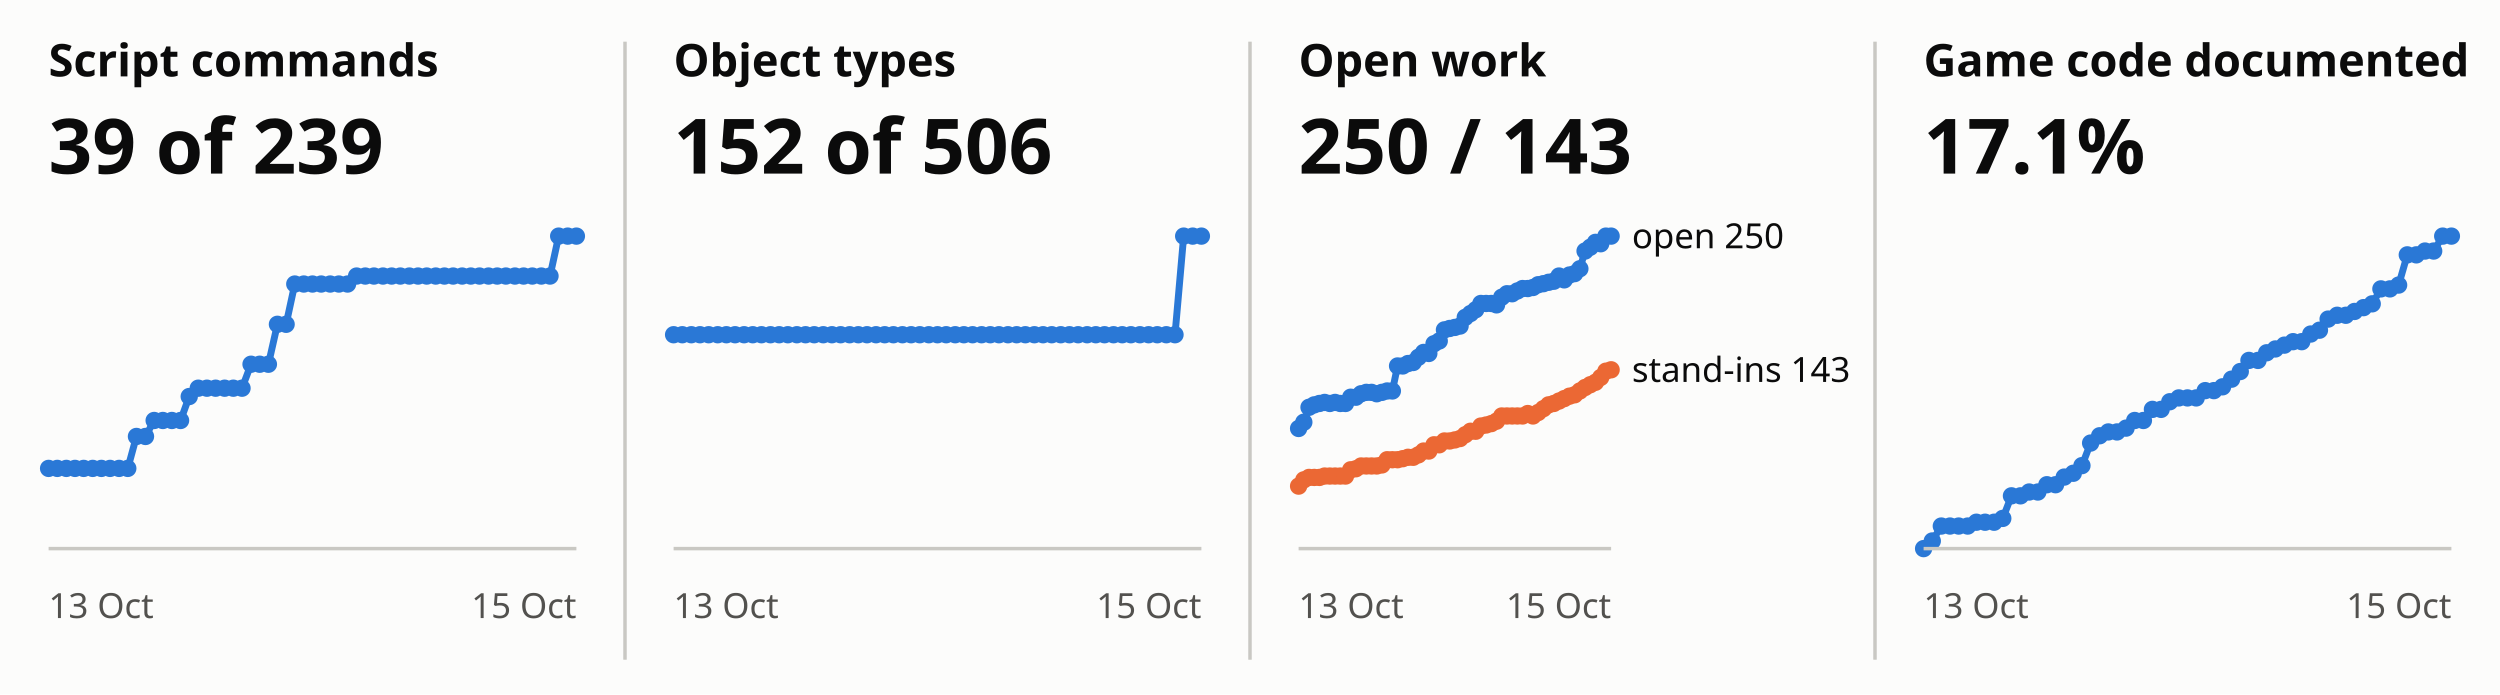
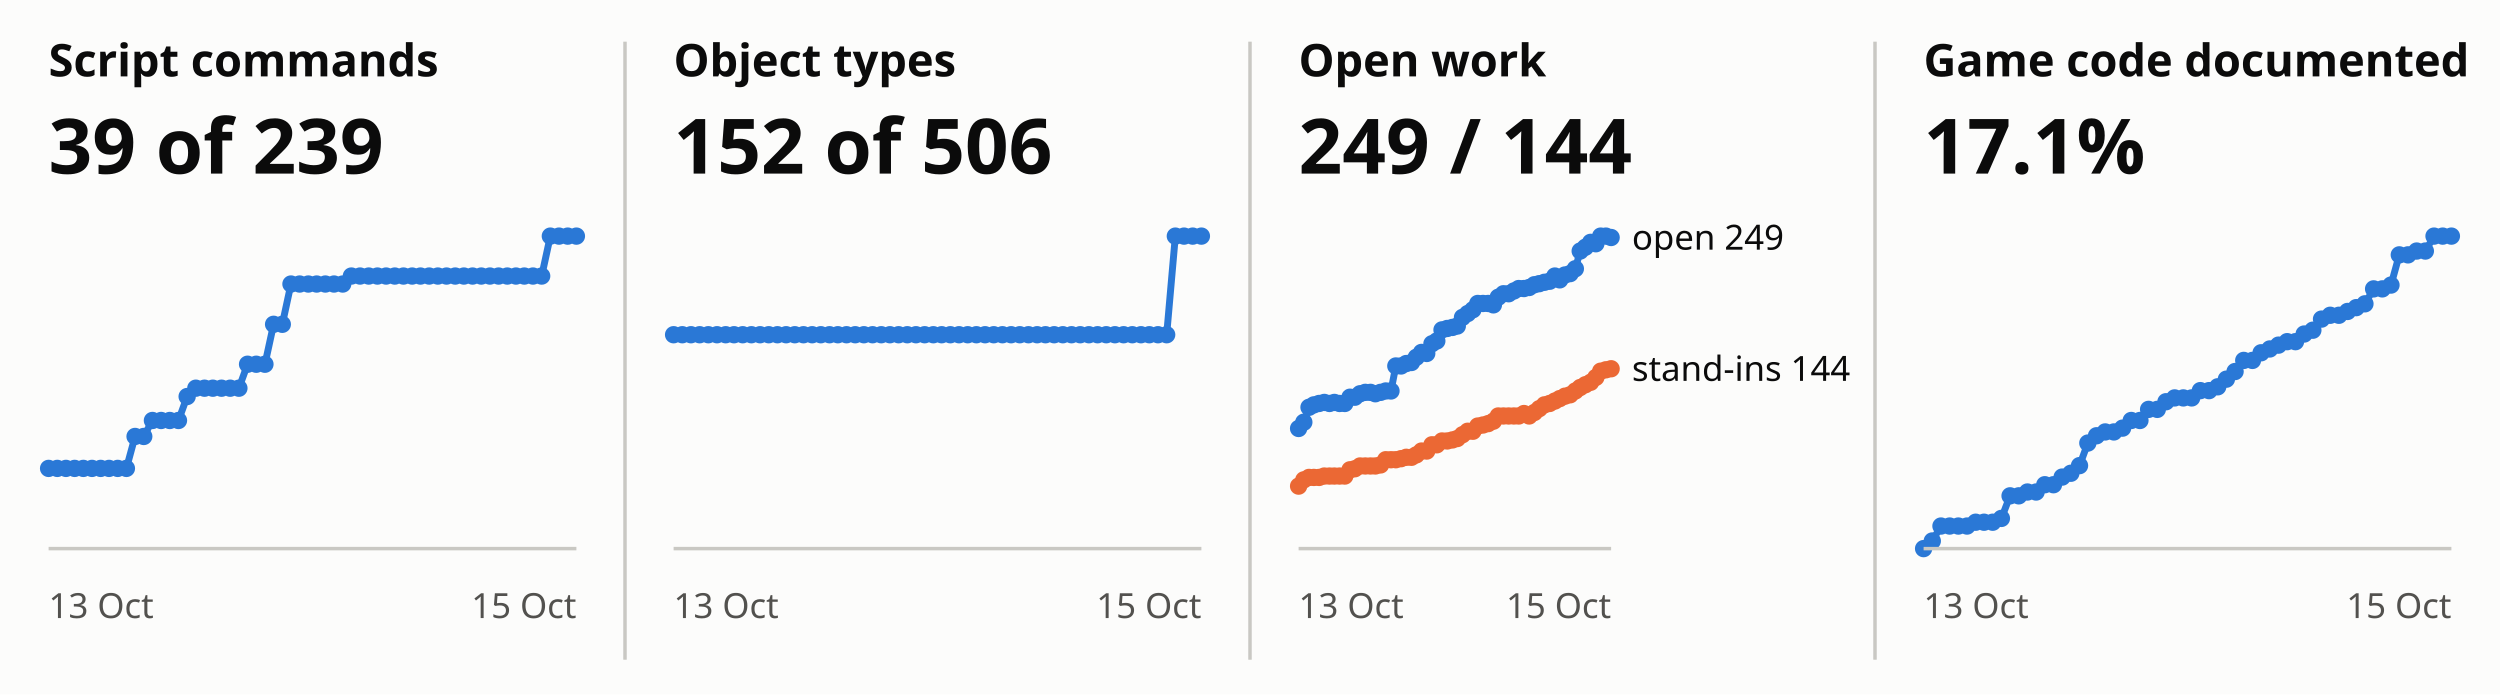
<svg xmlns="http://www.w3.org/2000/svg" width="720" height="200" viewBox="0 0 720 200" role="img">
  <style>
text{font-family:system-ui,sans-serif}
.title{font-size:13px;font-weight:600}
.big{font-size:22px;font-weight:600}
.label{font-size:10px}
.date{font-size:10px}
.surface{fill:#fcfcfb}
.ink{fill:#0b0b0b}
.muted{fill:#52514e}
.rule{stroke:#c9c8c3;stroke-width:1}
.line1{fill:none;stroke:#2a78d6;stroke-width:2;stroke-linejoin:round;stroke-linecap:round}
.dot1{fill:#2a78d6}
.line2{fill:none;stroke:#eb6834;stroke-width:2;stroke-linejoin:round;stroke-linecap:round}
.dot2{fill:#eb6834}
@media (prefers-color-scheme: dark) {
.surface{fill:#1a1a19}
.ink{fill:#f0efec}
.muted{fill:#c3c2b7}
.rule{stroke:#4a4a46}
.line1{stroke:#3987e5}
.dot1{fill:#3987e5}
.line2{stroke:#d95926}
.dot2{fill:#d95926}
}
</style>
  <rect class="surface" width="720" height="200" />
  <text class="title ink" x="14" y="22">Script commands</text>
  <text class="big ink" x="14" y="50">39 of 239</text>
-   <polyline class="line1" points="14.0,134.9 16.5,134.9 19.1,134.9 21.6,134.9 24.1,134.9 26.7,134.9 29.2,134.9 31.7,134.9 34.3,134.9 36.8,134.9 39.3,125.7 41.9,125.7 44.4,121.1 46.9,121.1 49.5,121.1 52.0,121.1 54.5,114.2 57.1,111.8 59.6,111.8 62.1,111.8 64.7,111.8 67.2,111.8 69.7,111.8 72.3,104.9 74.8,104.9 77.3,104.9 79.9,93.4 82.4,93.4 84.9,81.8 87.5,81.8 90.0,81.8 92.5,81.8 95.1,81.8 97.6,81.8 100.1,81.8 102.7,79.5 105.2,79.5 107.7,79.5 110.3,79.5 112.8,79.5 115.3,79.5 117.9,79.5 120.4,79.5 122.9,79.5 125.5,79.5 128.0,79.5 130.5,79.5 133.1,79.5 135.6,79.5 138.1,79.5 140.7,79.5 143.2,79.5 145.7,79.5 148.3,79.5 150.8,79.5 153.3,79.5 155.9,79.5 158.4,79.5 160.9,68.0 163.5,68.0 166.0,68.0" />
+   <polyline class="line1" points="14.0,134.9 16.5,134.9 19.0,134.9 21.5,134.9 24.0,134.9 26.5,134.9 29.0,134.9 31.4,134.9 33.9,134.9 36.4,134.9 38.9,125.7 41.4,125.7 43.9,121.1 46.4,121.1 48.9,121.1 51.4,121.1 53.9,114.2 56.4,111.8 58.9,111.8 61.3,111.8 63.8,111.8 66.3,111.8 68.8,111.8 71.3,104.9 73.8,104.9 76.3,104.9 78.8,93.4 81.3,93.4 83.8,81.8 86.3,81.8 88.8,81.8 91.2,81.8 93.7,81.8 96.2,81.8 98.7,81.8 101.2,79.5 103.7,79.5 106.2,79.5 108.7,79.5 111.2,79.5 113.7,79.5 116.2,79.5 118.7,79.5 121.1,79.5 123.6,79.5 126.1,79.5 128.6,79.5 131.1,79.5 133.6,79.5 136.1,79.5 138.6,79.5 141.1,79.5 143.6,79.5 146.1,79.5 148.6,79.5 151.0,79.5 153.5,79.5 156.0,79.5 158.5,68.0 161.0,68.0 163.5,68.0 166.0,68.0" />
  <circle class="dot1" cx="14.0" cy="134.9" r="2.5" />
  <circle class="dot1" cx="16.5" cy="134.9" r="2.5" />
-   <circle class="dot1" cx="19.1" cy="134.9" r="2.5" />
-   <circle class="dot1" cx="21.6" cy="134.9" r="2.5" />
-   <circle class="dot1" cx="24.1" cy="134.9" r="2.5" />
-   <circle class="dot1" cx="26.7" cy="134.9" r="2.5" />
-   <circle class="dot1" cx="29.2" cy="134.9" r="2.5" />
-   <circle class="dot1" cx="31.7" cy="134.9" r="2.5" />
-   <circle class="dot1" cx="34.3" cy="134.9" r="2.5" />
-   <circle class="dot1" cx="36.8" cy="134.9" r="2.5" />
-   <circle class="dot1" cx="39.3" cy="125.7" r="2.5" />
-   <circle class="dot1" cx="41.9" cy="125.7" r="2.5" />
-   <circle class="dot1" cx="44.4" cy="121.1" r="2.5" />
-   <circle class="dot1" cx="46.9" cy="121.1" r="2.5" />
-   <circle class="dot1" cx="49.5" cy="121.1" r="2.5" />
-   <circle class="dot1" cx="52.0" cy="121.1" r="2.5" />
-   <circle class="dot1" cx="54.5" cy="114.2" r="2.5" />
-   <circle class="dot1" cx="57.1" cy="111.8" r="2.5" />
-   <circle class="dot1" cx="59.6" cy="111.8" r="2.5" />
-   <circle class="dot1" cx="62.1" cy="111.8" r="2.5" />
-   <circle class="dot1" cx="64.7" cy="111.8" r="2.5" />
-   <circle class="dot1" cx="67.2" cy="111.8" r="2.5" />
-   <circle class="dot1" cx="69.7" cy="111.8" r="2.5" />
-   <circle class="dot1" cx="72.3" cy="104.9" r="2.5" />
-   <circle class="dot1" cx="74.8" cy="104.9" r="2.5" />
-   <circle class="dot1" cx="77.3" cy="104.9" r="2.5" />
-   <circle class="dot1" cx="79.9" cy="93.4" r="2.5" />
-   <circle class="dot1" cx="82.4" cy="93.4" r="2.5" />
-   <circle class="dot1" cx="84.9" cy="81.8" r="2.5" />
-   <circle class="dot1" cx="87.5" cy="81.8" r="2.5" />
-   <circle class="dot1" cx="90.0" cy="81.8" r="2.5" />
-   <circle class="dot1" cx="92.5" cy="81.8" r="2.5" />
-   <circle class="dot1" cx="95.1" cy="81.8" r="2.5" />
-   <circle class="dot1" cx="97.6" cy="81.8" r="2.5" />
-   <circle class="dot1" cx="100.1" cy="81.8" r="2.5" />
-   <circle class="dot1" cx="102.7" cy="79.5" r="2.5" />
-   <circle class="dot1" cx="105.2" cy="79.5" r="2.5" />
-   <circle class="dot1" cx="107.7" cy="79.5" r="2.5" />
-   <circle class="dot1" cx="110.3" cy="79.5" r="2.5" />
-   <circle class="dot1" cx="112.8" cy="79.5" r="2.5" />
-   <circle class="dot1" cx="115.3" cy="79.5" r="2.5" />
-   <circle class="dot1" cx="117.9" cy="79.5" r="2.5" />
-   <circle class="dot1" cx="120.4" cy="79.5" r="2.5" />
-   <circle class="dot1" cx="122.9" cy="79.5" r="2.5" />
-   <circle class="dot1" cx="125.5" cy="79.5" r="2.5" />
-   <circle class="dot1" cx="128.0" cy="79.5" r="2.5" />
-   <circle class="dot1" cx="130.5" cy="79.5" r="2.5" />
-   <circle class="dot1" cx="133.1" cy="79.5" r="2.5" />
-   <circle class="dot1" cx="135.6" cy="79.5" r="2.5" />
-   <circle class="dot1" cx="138.1" cy="79.5" r="2.5" />
-   <circle class="dot1" cx="140.7" cy="79.5" r="2.5" />
-   <circle class="dot1" cx="143.2" cy="79.5" r="2.5" />
-   <circle class="dot1" cx="145.7" cy="79.5" r="2.5" />
-   <circle class="dot1" cx="148.3" cy="79.5" r="2.5" />
-   <circle class="dot1" cx="150.8" cy="79.5" r="2.5" />
-   <circle class="dot1" cx="153.3" cy="79.5" r="2.5" />
-   <circle class="dot1" cx="155.9" cy="79.5" r="2.5" />
-   <circle class="dot1" cx="158.4" cy="79.5" r="2.5" />
-   <circle class="dot1" cx="160.9" cy="68.0" r="2.5" />
+   <circle class="dot1" cx="19.0" cy="134.9" r="2.5" />
+   <circle class="dot1" cx="21.5" cy="134.9" r="2.5" />
+   <circle class="dot1" cx="24.0" cy="134.9" r="2.5" />
+   <circle class="dot1" cx="26.5" cy="134.9" r="2.5" />
+   <circle class="dot1" cx="29.0" cy="134.9" r="2.5" />
+   <circle class="dot1" cx="31.4" cy="134.9" r="2.5" />
+   <circle class="dot1" cx="33.9" cy="134.9" r="2.5" />
+   <circle class="dot1" cx="36.4" cy="134.9" r="2.5" />
+   <circle class="dot1" cx="38.9" cy="125.7" r="2.5" />
+   <circle class="dot1" cx="41.4" cy="125.7" r="2.5" />
+   <circle class="dot1" cx="43.9" cy="121.1" r="2.5" />
+   <circle class="dot1" cx="46.4" cy="121.1" r="2.5" />
+   <circle class="dot1" cx="48.9" cy="121.1" r="2.5" />
+   <circle class="dot1" cx="51.4" cy="121.1" r="2.5" />
+   <circle class="dot1" cx="53.9" cy="114.2" r="2.5" />
+   <circle class="dot1" cx="56.4" cy="111.8" r="2.5" />
+   <circle class="dot1" cx="58.9" cy="111.8" r="2.5" />
+   <circle class="dot1" cx="61.3" cy="111.8" r="2.5" />
+   <circle class="dot1" cx="63.8" cy="111.8" r="2.5" />
+   <circle class="dot1" cx="66.3" cy="111.8" r="2.5" />
+   <circle class="dot1" cx="68.8" cy="111.8" r="2.5" />
+   <circle class="dot1" cx="71.3" cy="104.9" r="2.5" />
+   <circle class="dot1" cx="73.8" cy="104.9" r="2.5" />
+   <circle class="dot1" cx="76.3" cy="104.9" r="2.5" />
+   <circle class="dot1" cx="78.8" cy="93.4" r="2.5" />
+   <circle class="dot1" cx="81.3" cy="93.4" r="2.5" />
+   <circle class="dot1" cx="83.8" cy="81.8" r="2.5" />
+   <circle class="dot1" cx="86.3" cy="81.8" r="2.5" />
+   <circle class="dot1" cx="88.8" cy="81.8" r="2.5" />
+   <circle class="dot1" cx="91.2" cy="81.8" r="2.5" />
+   <circle class="dot1" cx="93.7" cy="81.8" r="2.5" />
+   <circle class="dot1" cx="96.2" cy="81.8" r="2.5" />
+   <circle class="dot1" cx="98.7" cy="81.8" r="2.5" />
+   <circle class="dot1" cx="101.2" cy="79.5" r="2.5" />
+   <circle class="dot1" cx="103.7" cy="79.5" r="2.5" />
+   <circle class="dot1" cx="106.2" cy="79.5" r="2.5" />
+   <circle class="dot1" cx="108.7" cy="79.5" r="2.5" />
+   <circle class="dot1" cx="111.2" cy="79.5" r="2.5" />
+   <circle class="dot1" cx="113.7" cy="79.5" r="2.5" />
+   <circle class="dot1" cx="116.2" cy="79.5" r="2.5" />
+   <circle class="dot1" cx="118.7" cy="79.5" r="2.5" />
+   <circle class="dot1" cx="121.1" cy="79.5" r="2.5" />
+   <circle class="dot1" cx="123.6" cy="79.5" r="2.5" />
+   <circle class="dot1" cx="126.1" cy="79.5" r="2.5" />
+   <circle class="dot1" cx="128.6" cy="79.5" r="2.5" />
+   <circle class="dot1" cx="131.1" cy="79.5" r="2.5" />
+   <circle class="dot1" cx="133.6" cy="79.5" r="2.5" />
+   <circle class="dot1" cx="136.1" cy="79.5" r="2.5" />
+   <circle class="dot1" cx="138.6" cy="79.5" r="2.5" />
+   <circle class="dot1" cx="141.1" cy="79.5" r="2.5" />
+   <circle class="dot1" cx="143.6" cy="79.5" r="2.5" />
+   <circle class="dot1" cx="146.1" cy="79.5" r="2.5" />
+   <circle class="dot1" cx="148.6" cy="79.5" r="2.5" />
+   <circle class="dot1" cx="151.0" cy="79.5" r="2.5" />
+   <circle class="dot1" cx="153.5" cy="79.5" r="2.5" />
+   <circle class="dot1" cx="156.0" cy="79.5" r="2.5" />
+   <circle class="dot1" cx="158.5" cy="68.0" r="2.5" />
+   <circle class="dot1" cx="161.0" cy="68.0" r="2.5" />
  <circle class="dot1" cx="163.5" cy="68.0" r="2.5" />
  <circle class="dot1" cx="166.0" cy="68.0" r="2.5" />
  <line class="rule" x1="14" y1="158" x2="166" y2="158" />
  <text class="date muted" x="14" y="178">13 Oct</text>
  <text class="date muted" x="166" y="178" text-anchor="end">15 Oct</text>
  <text class="title ink" x="194" y="22">Object types</text>
  <text class="big ink" x="194" y="50">152 of 506</text>
-   <polyline class="line1" points="194.0,96.4 196.5,96.4 199.1,96.4 201.6,96.4 204.1,96.4 206.7,96.4 209.2,96.4 211.7,96.4 214.3,96.4 216.8,96.4 219.3,96.4 221.9,96.4 224.4,96.4 226.9,96.4 229.5,96.4 232.0,96.4 234.5,96.4 237.1,96.4 239.6,96.4 242.1,96.4 244.7,96.4 247.2,96.4 249.7,96.4 252.3,96.4 254.8,96.4 257.3,96.4 259.9,96.4 262.4,96.4 264.9,96.4 267.5,96.4 270.0,96.4 272.5,96.4 275.1,96.4 277.6,96.4 280.1,96.4 282.7,96.4 285.2,96.4 287.7,96.4 290.3,96.4 292.8,96.4 295.3,96.4 297.9,96.4 300.4,96.4 302.9,96.4 305.5,96.4 308.0,96.4 310.5,96.4 313.1,96.4 315.6,96.4 318.1,96.4 320.7,96.4 323.2,96.4 325.7,96.4 328.3,96.4 330.8,96.4 333.3,96.4 335.9,96.4 338.4,96.4 340.9,68.0 343.5,68.0 346.0,68.0" />
+   <polyline class="line1" points="194.0,96.4 196.5,96.4 199.0,96.4 201.5,96.4 204.0,96.4 206.5,96.4 209.0,96.4 211.4,96.4 213.9,96.4 216.4,96.4 218.9,96.4 221.4,96.4 223.9,96.4 226.4,96.4 228.9,96.4 231.4,96.4 233.9,96.4 236.4,96.4 238.9,96.4 241.3,96.4 243.8,96.4 246.3,96.4 248.8,96.4 251.3,96.4 253.8,96.4 256.3,96.4 258.8,96.4 261.3,96.4 263.8,96.4 266.3,96.4 268.8,96.4 271.2,96.4 273.7,96.4 276.2,96.4 278.7,96.4 281.2,96.4 283.7,96.4 286.2,96.4 288.7,96.4 291.2,96.4 293.7,96.4 296.2,96.4 298.7,96.4 301.1,96.4 303.6,96.4 306.1,96.4 308.6,96.4 311.1,96.4 313.6,96.4 316.1,96.4 318.6,96.4 321.1,96.4 323.6,96.4 326.1,96.4 328.6,96.4 331.0,96.4 333.5,96.4 336.0,96.4 338.5,68.0 341.0,68.0 343.5,68.0 346.0,68.0" />
  <circle class="dot1" cx="194.0" cy="96.4" r="2.5" />
  <circle class="dot1" cx="196.5" cy="96.4" r="2.5" />
-   <circle class="dot1" cx="199.1" cy="96.4" r="2.5" />
-   <circle class="dot1" cx="201.6" cy="96.4" r="2.5" />
-   <circle class="dot1" cx="204.1" cy="96.4" r="2.5" />
-   <circle class="dot1" cx="206.7" cy="96.4" r="2.5" />
-   <circle class="dot1" cx="209.2" cy="96.4" r="2.5" />
-   <circle class="dot1" cx="211.7" cy="96.4" r="2.5" />
-   <circle class="dot1" cx="214.3" cy="96.4" r="2.5" />
-   <circle class="dot1" cx="216.8" cy="96.4" r="2.5" />
-   <circle class="dot1" cx="219.3" cy="96.4" r="2.5" />
-   <circle class="dot1" cx="221.9" cy="96.4" r="2.5" />
-   <circle class="dot1" cx="224.4" cy="96.4" r="2.5" />
-   <circle class="dot1" cx="226.9" cy="96.4" r="2.5" />
-   <circle class="dot1" cx="229.5" cy="96.4" r="2.5" />
-   <circle class="dot1" cx="232.0" cy="96.4" r="2.5" />
-   <circle class="dot1" cx="234.5" cy="96.4" r="2.5" />
-   <circle class="dot1" cx="237.1" cy="96.4" r="2.5" />
-   <circle class="dot1" cx="239.6" cy="96.4" r="2.5" />
-   <circle class="dot1" cx="242.1" cy="96.4" r="2.5" />
-   <circle class="dot1" cx="244.7" cy="96.4" r="2.5" />
-   <circle class="dot1" cx="247.2" cy="96.4" r="2.5" />
-   <circle class="dot1" cx="249.7" cy="96.4" r="2.5" />
-   <circle class="dot1" cx="252.3" cy="96.4" r="2.5" />
-   <circle class="dot1" cx="254.8" cy="96.4" r="2.5" />
-   <circle class="dot1" cx="257.3" cy="96.4" r="2.5" />
-   <circle class="dot1" cx="259.9" cy="96.4" r="2.5" />
-   <circle class="dot1" cx="262.4" cy="96.4" r="2.5" />
-   <circle class="dot1" cx="264.9" cy="96.4" r="2.5" />
-   <circle class="dot1" cx="267.5" cy="96.4" r="2.5" />
-   <circle class="dot1" cx="270.0" cy="96.4" r="2.5" />
-   <circle class="dot1" cx="272.5" cy="96.4" r="2.5" />
-   <circle class="dot1" cx="275.1" cy="96.4" r="2.5" />
-   <circle class="dot1" cx="277.6" cy="96.4" r="2.5" />
-   <circle class="dot1" cx="280.1" cy="96.4" r="2.5" />
-   <circle class="dot1" cx="282.7" cy="96.4" r="2.5" />
-   <circle class="dot1" cx="285.2" cy="96.4" r="2.5" />
-   <circle class="dot1" cx="287.7" cy="96.4" r="2.5" />
-   <circle class="dot1" cx="290.3" cy="96.4" r="2.5" />
-   <circle class="dot1" cx="292.8" cy="96.4" r="2.5" />
-   <circle class="dot1" cx="295.3" cy="96.4" r="2.5" />
-   <circle class="dot1" cx="297.9" cy="96.4" r="2.5" />
-   <circle class="dot1" cx="300.4" cy="96.4" r="2.5" />
-   <circle class="dot1" cx="302.9" cy="96.4" r="2.5" />
-   <circle class="dot1" cx="305.5" cy="96.4" r="2.5" />
-   <circle class="dot1" cx="308.0" cy="96.4" r="2.5" />
-   <circle class="dot1" cx="310.5" cy="96.4" r="2.5" />
-   <circle class="dot1" cx="313.1" cy="96.4" r="2.5" />
-   <circle class="dot1" cx="315.6" cy="96.4" r="2.5" />
-   <circle class="dot1" cx="318.1" cy="96.4" r="2.5" />
-   <circle class="dot1" cx="320.7" cy="96.4" r="2.5" />
-   <circle class="dot1" cx="323.2" cy="96.4" r="2.5" />
-   <circle class="dot1" cx="325.7" cy="96.4" r="2.5" />
-   <circle class="dot1" cx="328.3" cy="96.4" r="2.5" />
-   <circle class="dot1" cx="330.8" cy="96.4" r="2.5" />
-   <circle class="dot1" cx="333.3" cy="96.4" r="2.5" />
-   <circle class="dot1" cx="335.9" cy="96.4" r="2.5" />
-   <circle class="dot1" cx="338.4" cy="96.4" r="2.5" />
-   <circle class="dot1" cx="340.9" cy="68.0" r="2.5" />
+   <circle class="dot1" cx="199.0" cy="96.4" r="2.5" />
+   <circle class="dot1" cx="201.5" cy="96.4" r="2.5" />
+   <circle class="dot1" cx="204.0" cy="96.4" r="2.5" />
+   <circle class="dot1" cx="206.5" cy="96.4" r="2.5" />
+   <circle class="dot1" cx="209.0" cy="96.4" r="2.5" />
+   <circle class="dot1" cx="211.4" cy="96.4" r="2.5" />
+   <circle class="dot1" cx="213.9" cy="96.4" r="2.5" />
+   <circle class="dot1" cx="216.4" cy="96.4" r="2.5" />
+   <circle class="dot1" cx="218.9" cy="96.4" r="2.5" />
+   <circle class="dot1" cx="221.4" cy="96.4" r="2.5" />
+   <circle class="dot1" cx="223.9" cy="96.4" r="2.5" />
+   <circle class="dot1" cx="226.4" cy="96.4" r="2.5" />
+   <circle class="dot1" cx="228.9" cy="96.4" r="2.5" />
+   <circle class="dot1" cx="231.4" cy="96.4" r="2.5" />
+   <circle class="dot1" cx="233.9" cy="96.4" r="2.5" />
+   <circle class="dot1" cx="236.4" cy="96.4" r="2.5" />
+   <circle class="dot1" cx="238.9" cy="96.4" r="2.5" />
+   <circle class="dot1" cx="241.3" cy="96.4" r="2.5" />
+   <circle class="dot1" cx="243.8" cy="96.4" r="2.5" />
+   <circle class="dot1" cx="246.3" cy="96.4" r="2.5" />
+   <circle class="dot1" cx="248.8" cy="96.4" r="2.5" />
+   <circle class="dot1" cx="251.3" cy="96.4" r="2.5" />
+   <circle class="dot1" cx="253.8" cy="96.4" r="2.5" />
+   <circle class="dot1" cx="256.3" cy="96.4" r="2.5" />
+   <circle class="dot1" cx="258.8" cy="96.4" r="2.5" />
+   <circle class="dot1" cx="261.3" cy="96.4" r="2.5" />
+   <circle class="dot1" cx="263.8" cy="96.4" r="2.5" />
+   <circle class="dot1" cx="266.3" cy="96.4" r="2.5" />
+   <circle class="dot1" cx="268.8" cy="96.4" r="2.5" />
+   <circle class="dot1" cx="271.2" cy="96.4" r="2.5" />
+   <circle class="dot1" cx="273.7" cy="96.4" r="2.5" />
+   <circle class="dot1" cx="276.2" cy="96.4" r="2.5" />
+   <circle class="dot1" cx="278.7" cy="96.4" r="2.5" />
+   <circle class="dot1" cx="281.2" cy="96.4" r="2.5" />
+   <circle class="dot1" cx="283.7" cy="96.4" r="2.5" />
+   <circle class="dot1" cx="286.2" cy="96.4" r="2.5" />
+   <circle class="dot1" cx="288.7" cy="96.4" r="2.5" />
+   <circle class="dot1" cx="291.2" cy="96.4" r="2.5" />
+   <circle class="dot1" cx="293.7" cy="96.4" r="2.5" />
+   <circle class="dot1" cx="296.2" cy="96.4" r="2.5" />
+   <circle class="dot1" cx="298.7" cy="96.4" r="2.5" />
+   <circle class="dot1" cx="301.1" cy="96.4" r="2.5" />
+   <circle class="dot1" cx="303.6" cy="96.4" r="2.5" />
+   <circle class="dot1" cx="306.1" cy="96.4" r="2.5" />
+   <circle class="dot1" cx="308.6" cy="96.4" r="2.5" />
+   <circle class="dot1" cx="311.1" cy="96.4" r="2.5" />
+   <circle class="dot1" cx="313.6" cy="96.4" r="2.5" />
+   <circle class="dot1" cx="316.1" cy="96.4" r="2.5" />
+   <circle class="dot1" cx="318.6" cy="96.4" r="2.5" />
+   <circle class="dot1" cx="321.1" cy="96.4" r="2.5" />
+   <circle class="dot1" cx="323.6" cy="96.4" r="2.5" />
+   <circle class="dot1" cx="326.1" cy="96.4" r="2.5" />
+   <circle class="dot1" cx="328.6" cy="96.4" r="2.5" />
+   <circle class="dot1" cx="331.0" cy="96.4" r="2.5" />
+   <circle class="dot1" cx="333.5" cy="96.4" r="2.5" />
+   <circle class="dot1" cx="336.0" cy="96.4" r="2.5" />
+   <circle class="dot1" cx="338.5" cy="68.0" r="2.5" />
+   <circle class="dot1" cx="341.0" cy="68.0" r="2.5" />
  <circle class="dot1" cx="343.5" cy="68.0" r="2.5" />
  <circle class="dot1" cx="346.0" cy="68.0" r="2.5" />
  <line class="rule" x1="194" y1="158" x2="346" y2="158" />
  <text class="date muted" x="194" y="178">13 Oct</text>
  <text class="date muted" x="346" y="178" text-anchor="end">15 Oct</text>
  <text class="title ink" x="374" y="22">Open work</text>
-   <text class="big ink" x="374" y="50">250 / 143</text>
-   <polyline class="line1" points="374.0,123.4 375.5,121.6 377.0,117.3 378.5,116.6 380.0,116.2 381.5,115.9 383.0,116.2 384.5,115.9 386.0,116.2 387.5,116.2 389.0,114.4 390.5,114.4 392.0,113.4 393.5,113.0 395.0,113.0 396.5,113.4 398.0,113.0 399.5,112.6 401.0,112.6 402.5,105.4 404.0,105.4 405.5,104.7 407.0,104.4 408.5,102.9 410.0,101.5 411.5,101.8 413.0,99.0 414.5,98.2 416.0,95.0 417.5,94.6 419.0,94.3 420.5,93.9 422.0,91.4 423.5,90.3 425.0,89.2 426.5,87.4 428.0,87.4 429.5,87.4 431.0,87.8 432.5,85.6 434.0,84.6 435.5,84.6 437.0,83.8 438.5,83.1 440.0,83.1 441.5,82.8 443.0,82.0 444.5,81.7 446.0,81.3 447.5,81.0 449.0,79.5 450.5,80.6 452.0,79.2 453.5,78.8 455.0,77.4 456.5,72.3 458.0,71.2 459.5,69.8 461.0,70.2 462.5,68.0 464.0,68.0" />
+   <text class="big ink" x="374" y="50">249 / 144</text>
+   <polyline class="line1" points="374.0,123.4 375.5,121.6 377.0,117.3 378.4,116.6 379.9,116.2 381.4,115.9 382.9,116.2 384.3,115.9 385.8,116.2 387.3,116.2 388.8,114.4 390.2,114.4 391.7,113.4 393.2,113.0 394.7,113.0 396.1,113.4 397.6,113.0 399.1,112.6 400.6,112.6 402.0,105.4 403.5,105.4 405.0,104.7 406.5,104.4 407.9,102.9 409.4,101.5 410.9,101.8 412.4,99.0 413.8,98.2 415.3,95.0 416.8,94.6 418.3,94.3 419.7,93.9 421.2,91.4 422.7,90.3 424.2,89.2 425.6,87.4 427.1,87.4 428.6,87.4 430.1,87.8 431.5,85.6 433.0,84.6 434.5,84.6 436.0,83.8 437.4,83.1 438.9,83.1 440.4,82.8 441.9,82.0 443.3,81.7 444.8,81.3 446.3,81.0 447.8,79.5 449.2,80.6 450.7,79.2 452.2,78.8 453.7,77.4 455.1,72.3 456.6,71.2 458.1,69.8 459.6,70.2 461.0,68.0 462.5,68.0 464.0,68.4" />
  <circle class="dot1" cx="374.0" cy="123.4" r="2.5" />
  <circle class="dot1" cx="375.5" cy="121.6" r="2.5" />
  <circle class="dot1" cx="377.0" cy="117.3" r="2.5" />
-   <circle class="dot1" cx="378.5" cy="116.6" r="2.5" />
-   <circle class="dot1" cx="380.0" cy="116.2" r="2.5" />
-   <circle class="dot1" cx="381.5" cy="115.9" r="2.5" />
-   <circle class="dot1" cx="383.0" cy="116.2" r="2.5" />
-   <circle class="dot1" cx="384.5" cy="115.9" r="2.5" />
-   <circle class="dot1" cx="386.0" cy="116.2" r="2.5" />
-   <circle class="dot1" cx="387.5" cy="116.2" r="2.5" />
-   <circle class="dot1" cx="389.0" cy="114.4" r="2.5" />
-   <circle class="dot1" cx="390.5" cy="114.4" r="2.5" />
-   <circle class="dot1" cx="392.0" cy="113.4" r="2.5" />
-   <circle class="dot1" cx="393.5" cy="113.0" r="2.5" />
-   <circle class="dot1" cx="395.0" cy="113.0" r="2.5" />
-   <circle class="dot1" cx="396.5" cy="113.4" r="2.5" />
-   <circle class="dot1" cx="398.0" cy="113.0" r="2.5" />
-   <circle class="dot1" cx="399.5" cy="112.6" r="2.5" />
-   <circle class="dot1" cx="401.0" cy="112.6" r="2.5" />
-   <circle class="dot1" cx="402.5" cy="105.4" r="2.5" />
-   <circle class="dot1" cx="404.0" cy="105.4" r="2.5" />
-   <circle class="dot1" cx="405.5" cy="104.7" r="2.5" />
-   <circle class="dot1" cx="407.0" cy="104.4" r="2.5" />
-   <circle class="dot1" cx="408.5" cy="102.9" r="2.5" />
-   <circle class="dot1" cx="410.0" cy="101.5" r="2.5" />
-   <circle class="dot1" cx="411.5" cy="101.8" r="2.5" />
-   <circle class="dot1" cx="413.0" cy="99.0" r="2.5" />
-   <circle class="dot1" cx="414.5" cy="98.2" r="2.5" />
-   <circle class="dot1" cx="416.0" cy="95.0" r="2.5" />
-   <circle class="dot1" cx="417.5" cy="94.6" r="2.5" />
-   <circle class="dot1" cx="419.0" cy="94.3" r="2.5" />
-   <circle class="dot1" cx="420.5" cy="93.9" r="2.5" />
-   <circle class="dot1" cx="422.0" cy="91.4" r="2.5" />
-   <circle class="dot1" cx="423.5" cy="90.3" r="2.5" />
-   <circle class="dot1" cx="425.0" cy="89.2" r="2.5" />
-   <circle class="dot1" cx="426.5" cy="87.4" r="2.5" />
-   <circle class="dot1" cx="428.0" cy="87.4" r="2.5" />
-   <circle class="dot1" cx="429.5" cy="87.4" r="2.5" />
-   <circle class="dot1" cx="431.0" cy="87.8" r="2.5" />
-   <circle class="dot1" cx="432.5" cy="85.6" r="2.5" />
-   <circle class="dot1" cx="434.0" cy="84.6" r="2.5" />
-   <circle class="dot1" cx="435.5" cy="84.6" r="2.5" />
-   <circle class="dot1" cx="437.0" cy="83.8" r="2.5" />
-   <circle class="dot1" cx="438.5" cy="83.1" r="2.5" />
-   <circle class="dot1" cx="440.0" cy="83.1" r="2.5" />
-   <circle class="dot1" cx="441.5" cy="82.8" r="2.5" />
-   <circle class="dot1" cx="443.0" cy="82.0" r="2.5" />
-   <circle class="dot1" cx="444.5" cy="81.7" r="2.5" />
-   <circle class="dot1" cx="446.0" cy="81.3" r="2.5" />
-   <circle class="dot1" cx="447.5" cy="81.0" r="2.5" />
-   <circle class="dot1" cx="449.0" cy="79.5" r="2.5" />
-   <circle class="dot1" cx="450.5" cy="80.6" r="2.5" />
-   <circle class="dot1" cx="452.0" cy="79.2" r="2.5" />
-   <circle class="dot1" cx="453.5" cy="78.8" r="2.5" />
-   <circle class="dot1" cx="455.0" cy="77.4" r="2.5" />
-   <circle class="dot1" cx="456.5" cy="72.3" r="2.5" />
-   <circle class="dot1" cx="458.0" cy="71.2" r="2.5" />
-   <circle class="dot1" cx="459.5" cy="69.8" r="2.5" />
-   <circle class="dot1" cx="461.0" cy="70.2" r="2.5" />
+   <circle class="dot1" cx="378.4" cy="116.6" r="2.5" />
+   <circle class="dot1" cx="379.9" cy="116.2" r="2.5" />
+   <circle class="dot1" cx="381.4" cy="115.9" r="2.5" />
+   <circle class="dot1" cx="382.9" cy="116.2" r="2.5" />
+   <circle class="dot1" cx="384.3" cy="115.9" r="2.5" />
+   <circle class="dot1" cx="385.8" cy="116.2" r="2.5" />
+   <circle class="dot1" cx="387.3" cy="116.2" r="2.5" />
+   <circle class="dot1" cx="388.8" cy="114.4" r="2.5" />
+   <circle class="dot1" cx="390.2" cy="114.4" r="2.5" />
+   <circle class="dot1" cx="391.7" cy="113.4" r="2.5" />
+   <circle class="dot1" cx="393.2" cy="113.0" r="2.5" />
+   <circle class="dot1" cx="394.7" cy="113.0" r="2.5" />
+   <circle class="dot1" cx="396.1" cy="113.4" r="2.5" />
+   <circle class="dot1" cx="397.6" cy="113.0" r="2.5" />
+   <circle class="dot1" cx="399.1" cy="112.6" r="2.5" />
+   <circle class="dot1" cx="400.6" cy="112.6" r="2.5" />
+   <circle class="dot1" cx="402.0" cy="105.4" r="2.5" />
+   <circle class="dot1" cx="403.5" cy="105.4" r="2.5" />
+   <circle class="dot1" cx="405.0" cy="104.7" r="2.5" />
+   <circle class="dot1" cx="406.5" cy="104.4" r="2.5" />
+   <circle class="dot1" cx="407.9" cy="102.9" r="2.5" />
+   <circle class="dot1" cx="409.4" cy="101.5" r="2.5" />
+   <circle class="dot1" cx="410.9" cy="101.8" r="2.5" />
+   <circle class="dot1" cx="412.4" cy="99.0" r="2.5" />
+   <circle class="dot1" cx="413.8" cy="98.2" r="2.5" />
+   <circle class="dot1" cx="415.3" cy="95.0" r="2.5" />
+   <circle class="dot1" cx="416.8" cy="94.6" r="2.5" />
+   <circle class="dot1" cx="418.3" cy="94.3" r="2.5" />
+   <circle class="dot1" cx="419.7" cy="93.9" r="2.5" />
+   <circle class="dot1" cx="421.2" cy="91.4" r="2.5" />
+   <circle class="dot1" cx="422.7" cy="90.3" r="2.5" />
+   <circle class="dot1" cx="424.2" cy="89.2" r="2.5" />
+   <circle class="dot1" cx="425.6" cy="87.4" r="2.5" />
+   <circle class="dot1" cx="427.1" cy="87.4" r="2.5" />
+   <circle class="dot1" cx="428.6" cy="87.4" r="2.5" />
+   <circle class="dot1" cx="430.1" cy="87.8" r="2.5" />
+   <circle class="dot1" cx="431.5" cy="85.6" r="2.5" />
+   <circle class="dot1" cx="433.0" cy="84.6" r="2.5" />
+   <circle class="dot1" cx="434.5" cy="84.6" r="2.5" />
+   <circle class="dot1" cx="436.0" cy="83.8" r="2.5" />
+   <circle class="dot1" cx="437.4" cy="83.1" r="2.5" />
+   <circle class="dot1" cx="438.9" cy="83.1" r="2.5" />
+   <circle class="dot1" cx="440.4" cy="82.8" r="2.5" />
+   <circle class="dot1" cx="441.9" cy="82.0" r="2.5" />
+   <circle class="dot1" cx="443.3" cy="81.7" r="2.5" />
+   <circle class="dot1" cx="444.8" cy="81.3" r="2.5" />
+   <circle class="dot1" cx="446.3" cy="81.0" r="2.5" />
+   <circle class="dot1" cx="447.8" cy="79.5" r="2.5" />
+   <circle class="dot1" cx="449.2" cy="80.6" r="2.5" />
+   <circle class="dot1" cx="450.7" cy="79.2" r="2.5" />
+   <circle class="dot1" cx="452.2" cy="78.8" r="2.5" />
+   <circle class="dot1" cx="453.7" cy="77.4" r="2.5" />
+   <circle class="dot1" cx="455.1" cy="72.3" r="2.5" />
+   <circle class="dot1" cx="456.6" cy="71.2" r="2.5" />
+   <circle class="dot1" cx="458.1" cy="69.8" r="2.5" />
+   <circle class="dot1" cx="459.6" cy="70.2" r="2.5" />
+   <circle class="dot1" cx="461.0" cy="68.0" r="2.5" />
  <circle class="dot1" cx="462.5" cy="68.0" r="2.5" />
-   <circle class="dot1" cx="464.0" cy="68.0" r="2.5" />
-   <polyline class="line2" points="374.0,140.0 375.5,138.2 377.0,137.5 378.5,137.5 380.0,137.5 381.5,137.1 383.0,137.1 384.5,137.1 386.0,137.1 387.5,137.1 389.0,135.3 390.5,135.0 392.0,134.2 393.5,134.2 395.0,134.2 396.5,134.2 398.0,133.9 399.5,132.4 401.0,132.4 402.5,132.4 404.0,132.1 405.5,131.7 407.0,131.7 408.5,131.0 410.0,129.9 411.5,129.9 413.0,128.1 414.5,128.1 416.0,127.0 417.5,127.0 419.0,126.7 420.5,126.3 422.0,125.2 423.5,124.2 425.0,124.2 426.5,122.7 428.0,122.4 429.5,122.0 431.0,121.3 432.5,119.8 434.0,119.8 435.5,119.8 437.0,119.8 438.5,119.8 440.0,119.1 441.5,119.8 443.0,118.8 444.5,117.7 446.0,116.6 447.5,116.2 449.0,115.5 450.5,114.8 452.0,114.1 453.5,113.7 455.0,112.6 456.5,111.6 458.0,110.8 459.5,110.1 461.0,108.7 462.5,106.9 464.0,106.5" />
+   <circle class="dot1" cx="464.0" cy="68.4" r="2.5" />
+   <polyline class="line2" points="374.0,140.0 375.5,138.2 377.0,137.5 378.4,137.5 379.9,137.5 381.4,137.1 382.9,137.1 384.3,137.1 385.8,137.1 387.3,137.1 388.8,135.3 390.2,135.0 391.7,134.2 393.2,134.2 394.7,134.2 396.1,134.2 397.6,133.9 399.1,132.4 400.6,132.4 402.0,132.4 403.5,132.1 405.0,131.7 406.5,131.7 407.9,131.0 409.4,129.9 410.9,129.9 412.4,128.1 413.8,128.1 415.3,127.0 416.8,127.0 418.3,126.7 419.7,126.3 421.2,125.2 422.7,124.2 424.2,124.2 425.6,122.7 427.1,122.4 428.6,122.0 430.1,121.3 431.5,119.8 433.0,119.8 434.5,119.8 436.0,119.8 437.4,119.8 438.9,119.1 440.4,119.8 441.9,118.8 443.3,117.7 444.8,116.6 446.3,116.2 447.8,115.5 449.2,114.8 450.7,114.1 452.2,113.7 453.7,112.6 455.1,111.6 456.6,110.8 458.1,110.1 459.6,108.7 461.0,106.9 462.5,106.5 464.0,106.2" />
  <circle class="dot2" cx="374.0" cy="140.0" r="2.5" />
  <circle class="dot2" cx="375.5" cy="138.2" r="2.5" />
  <circle class="dot2" cx="377.0" cy="137.5" r="2.5" />
-   <circle class="dot2" cx="378.5" cy="137.5" r="2.5" />
-   <circle class="dot2" cx="380.0" cy="137.5" r="2.5" />
-   <circle class="dot2" cx="381.5" cy="137.1" r="2.5" />
-   <circle class="dot2" cx="383.0" cy="137.1" r="2.5" />
-   <circle class="dot2" cx="384.5" cy="137.1" r="2.5" />
-   <circle class="dot2" cx="386.0" cy="137.1" r="2.5" />
-   <circle class="dot2" cx="387.5" cy="137.1" r="2.5" />
-   <circle class="dot2" cx="389.0" cy="135.3" r="2.5" />
-   <circle class="dot2" cx="390.5" cy="135.0" r="2.5" />
-   <circle class="dot2" cx="392.0" cy="134.2" r="2.5" />
-   <circle class="dot2" cx="393.5" cy="134.2" r="2.5" />
-   <circle class="dot2" cx="395.0" cy="134.2" r="2.5" />
-   <circle class="dot2" cx="396.5" cy="134.2" r="2.5" />
-   <circle class="dot2" cx="398.0" cy="133.9" r="2.5" />
-   <circle class="dot2" cx="399.5" cy="132.4" r="2.5" />
-   <circle class="dot2" cx="401.0" cy="132.4" r="2.5" />
-   <circle class="dot2" cx="402.5" cy="132.4" r="2.5" />
-   <circle class="dot2" cx="404.0" cy="132.1" r="2.5" />
-   <circle class="dot2" cx="405.5" cy="131.7" r="2.5" />
-   <circle class="dot2" cx="407.0" cy="131.7" r="2.5" />
-   <circle class="dot2" cx="408.5" cy="131.0" r="2.5" />
-   <circle class="dot2" cx="410.0" cy="129.9" r="2.5" />
-   <circle class="dot2" cx="411.5" cy="129.9" r="2.5" />
-   <circle class="dot2" cx="413.0" cy="128.1" r="2.5" />
-   <circle class="dot2" cx="414.5" cy="128.1" r="2.5" />
-   <circle class="dot2" cx="416.0" cy="127.0" r="2.5" />
-   <circle class="dot2" cx="417.5" cy="127.0" r="2.5" />
-   <circle class="dot2" cx="419.0" cy="126.7" r="2.5" />
-   <circle class="dot2" cx="420.5" cy="126.3" r="2.5" />
-   <circle class="dot2" cx="422.0" cy="125.2" r="2.5" />
-   <circle class="dot2" cx="423.5" cy="124.2" r="2.5" />
-   <circle class="dot2" cx="425.0" cy="124.2" r="2.5" />
-   <circle class="dot2" cx="426.5" cy="122.7" r="2.5" />
-   <circle class="dot2" cx="428.0" cy="122.4" r="2.5" />
-   <circle class="dot2" cx="429.5" cy="122.0" r="2.5" />
-   <circle class="dot2" cx="431.0" cy="121.3" r="2.5" />
-   <circle class="dot2" cx="432.5" cy="119.8" r="2.5" />
-   <circle class="dot2" cx="434.0" cy="119.8" r="2.5" />
-   <circle class="dot2" cx="435.5" cy="119.8" r="2.5" />
-   <circle class="dot2" cx="437.0" cy="119.8" r="2.5" />
-   <circle class="dot2" cx="438.5" cy="119.8" r="2.5" />
-   <circle class="dot2" cx="440.0" cy="119.1" r="2.5" />
-   <circle class="dot2" cx="441.5" cy="119.8" r="2.5" />
-   <circle class="dot2" cx="443.0" cy="118.8" r="2.5" />
-   <circle class="dot2" cx="444.5" cy="117.7" r="2.5" />
-   <circle class="dot2" cx="446.0" cy="116.6" r="2.5" />
-   <circle class="dot2" cx="447.5" cy="116.2" r="2.5" />
-   <circle class="dot2" cx="449.0" cy="115.5" r="2.5" />
-   <circle class="dot2" cx="450.5" cy="114.8" r="2.5" />
-   <circle class="dot2" cx="452.0" cy="114.1" r="2.5" />
-   <circle class="dot2" cx="453.5" cy="113.7" r="2.5" />
-   <circle class="dot2" cx="455.0" cy="112.6" r="2.5" />
-   <circle class="dot2" cx="456.5" cy="111.6" r="2.5" />
-   <circle class="dot2" cx="458.0" cy="110.8" r="2.5" />
-   <circle class="dot2" cx="459.5" cy="110.1" r="2.5" />
-   <circle class="dot2" cx="461.0" cy="108.7" r="2.5" />
-   <circle class="dot2" cx="462.5" cy="106.9" r="2.5" />
-   <circle class="dot2" cx="464.0" cy="106.5" r="2.5" />
+   <circle class="dot2" cx="378.4" cy="137.5" r="2.5" />
+   <circle class="dot2" cx="379.9" cy="137.5" r="2.5" />
+   <circle class="dot2" cx="381.4" cy="137.1" r="2.5" />
+   <circle class="dot2" cx="382.9" cy="137.1" r="2.5" />
+   <circle class="dot2" cx="384.3" cy="137.1" r="2.5" />
+   <circle class="dot2" cx="385.8" cy="137.1" r="2.5" />
+   <circle class="dot2" cx="387.3" cy="137.1" r="2.5" />
+   <circle class="dot2" cx="388.8" cy="135.3" r="2.5" />
+   <circle class="dot2" cx="390.2" cy="135.0" r="2.5" />
+   <circle class="dot2" cx="391.7" cy="134.2" r="2.5" />
+   <circle class="dot2" cx="393.2" cy="134.2" r="2.5" />
+   <circle class="dot2" cx="394.7" cy="134.2" r="2.5" />
+   <circle class="dot2" cx="396.1" cy="134.2" r="2.5" />
+   <circle class="dot2" cx="397.6" cy="133.9" r="2.5" />
+   <circle class="dot2" cx="399.1" cy="132.4" r="2.5" />
+   <circle class="dot2" cx="400.6" cy="132.4" r="2.5" />
+   <circle class="dot2" cx="402.0" cy="132.4" r="2.5" />
+   <circle class="dot2" cx="403.5" cy="132.1" r="2.5" />
+   <circle class="dot2" cx="405.0" cy="131.7" r="2.5" />
+   <circle class="dot2" cx="406.5" cy="131.7" r="2.5" />
+   <circle class="dot2" cx="407.9" cy="131.0" r="2.5" />
+   <circle class="dot2" cx="409.4" cy="129.9" r="2.5" />
+   <circle class="dot2" cx="410.9" cy="129.9" r="2.5" />
+   <circle class="dot2" cx="412.4" cy="128.1" r="2.5" />
+   <circle class="dot2" cx="413.8" cy="128.1" r="2.5" />
+   <circle class="dot2" cx="415.3" cy="127.0" r="2.5" />
+   <circle class="dot2" cx="416.8" cy="127.0" r="2.5" />
+   <circle class="dot2" cx="418.3" cy="126.7" r="2.5" />
+   <circle class="dot2" cx="419.7" cy="126.3" r="2.5" />
+   <circle class="dot2" cx="421.2" cy="125.2" r="2.5" />
+   <circle class="dot2" cx="422.7" cy="124.2" r="2.5" />
+   <circle class="dot2" cx="424.2" cy="124.2" r="2.5" />
+   <circle class="dot2" cx="425.6" cy="122.7" r="2.5" />
+   <circle class="dot2" cx="427.1" cy="122.4" r="2.5" />
+   <circle class="dot2" cx="428.6" cy="122.0" r="2.5" />
+   <circle class="dot2" cx="430.1" cy="121.3" r="2.5" />
+   <circle class="dot2" cx="431.5" cy="119.8" r="2.5" />
+   <circle class="dot2" cx="433.0" cy="119.8" r="2.5" />
+   <circle class="dot2" cx="434.5" cy="119.8" r="2.5" />
+   <circle class="dot2" cx="436.0" cy="119.8" r="2.5" />
+   <circle class="dot2" cx="437.4" cy="119.8" r="2.5" />
+   <circle class="dot2" cx="438.9" cy="119.1" r="2.5" />
+   <circle class="dot2" cx="440.4" cy="119.8" r="2.5" />
+   <circle class="dot2" cx="441.9" cy="118.8" r="2.5" />
+   <circle class="dot2" cx="443.3" cy="117.7" r="2.5" />
+   <circle class="dot2" cx="444.8" cy="116.6" r="2.5" />
+   <circle class="dot2" cx="446.3" cy="116.2" r="2.5" />
+   <circle class="dot2" cx="447.8" cy="115.5" r="2.5" />
+   <circle class="dot2" cx="449.2" cy="114.8" r="2.5" />
+   <circle class="dot2" cx="450.7" cy="114.1" r="2.5" />
+   <circle class="dot2" cx="452.2" cy="113.7" r="2.5" />
+   <circle class="dot2" cx="453.7" cy="112.6" r="2.5" />
+   <circle class="dot2" cx="455.1" cy="111.6" r="2.5" />
+   <circle class="dot2" cx="456.6" cy="110.8" r="2.5" />
+   <circle class="dot2" cx="458.1" cy="110.1" r="2.5" />
+   <circle class="dot2" cx="459.6" cy="108.7" r="2.5" />
+   <circle class="dot2" cx="461.0" cy="106.9" r="2.5" />
+   <circle class="dot2" cx="462.5" cy="106.5" r="2.5" />
+   <circle class="dot2" cx="464.0" cy="106.2" r="2.5" />
  <line class="rule" x1="374" y1="158" x2="464" y2="158" />
  <text class="date muted" x="374" y="178">13 Oct</text>
  <text class="date muted" x="464" y="178" text-anchor="end">15 Oct</text>
-   <text class="label ink" x="470" y="71.5">open 250</text>
-   <text class="label ink" x="470" y="110.0">stand-ins 143</text>
+   <text class="label ink" x="470" y="71.9">open 249</text>
+   <text class="label ink" x="470" y="109.7">stand-ins 144</text>
  <text class="title ink" x="554" y="22">Game code documented</text>
  <text class="big ink" x="554" y="50">17.1%</text>
-   <polyline class="line1" points="554.0,158.0 556.5,155.8 559.1,151.5 561.6,151.5 564.1,151.5 566.7,151.5 569.2,150.4 571.7,150.4 574.3,150.4 576.8,149.3 579.3,142.8 581.9,142.8 584.4,141.7 586.9,141.7 589.5,139.6 592.0,139.6 594.5,137.4 597.1,136.3 599.6,134.1 602.1,127.6 604.7,125.5 607.2,124.4 609.7,124.4 612.3,123.3 614.8,121.1 617.3,121.1 619.9,117.9 622.4,117.9 624.9,115.7 627.5,114.6 630.0,114.6 632.5,114.6 635.1,112.5 637.6,112.5 640.1,111.4 642.7,109.2 645.2,107.0 647.7,103.8 650.3,103.8 652.8,101.6 655.3,100.5 657.9,99.4 660.4,98.4 662.9,98.4 665.5,96.2 668.0,95.1 670.5,91.9 673.1,90.8 675.6,90.8 678.1,89.7 680.7,88.6 683.2,87.5 685.7,83.2 688.3,83.2 690.8,82.1 693.3,73.4 695.9,73.4 698.4,72.3 700.9,72.3 703.5,68.0 706.0,68.0" />
+   <polyline class="line1" points="554.0,158.0 556.5,155.8 559.0,151.5 561.5,151.5 564.0,151.5 566.5,151.5 569.0,150.4 571.4,150.4 573.9,150.4 576.4,149.3 578.9,142.8 581.4,142.8 583.9,141.7 586.4,141.7 588.9,139.6 591.4,139.6 593.9,137.4 596.4,136.3 598.9,134.1 601.3,127.6 603.8,125.5 606.3,124.4 608.8,124.4 611.3,123.3 613.8,121.1 616.3,121.1 618.8,117.9 621.3,117.9 623.8,115.7 626.3,114.6 628.8,114.6 631.2,114.6 633.7,112.5 636.2,112.5 638.7,111.4 641.2,109.2 643.7,107.0 646.2,103.8 648.7,103.8 651.2,101.6 653.7,100.5 656.2,99.4 658.7,98.4 661.1,98.4 663.6,96.2 666.1,95.1 668.6,91.9 671.1,90.8 673.6,90.8 676.1,89.7 678.6,88.6 681.1,87.5 683.6,83.2 686.1,83.2 688.6,82.1 691.0,73.4 693.5,73.4 696.0,72.3 698.5,72.3 701.0,68.0 703.5,68.0 706.0,68.0" />
  <circle class="dot1" cx="554.0" cy="158.0" r="2.5" />
  <circle class="dot1" cx="556.5" cy="155.8" r="2.5" />
-   <circle class="dot1" cx="559.1" cy="151.5" r="2.5" />
-   <circle class="dot1" cx="561.6" cy="151.5" r="2.5" />
-   <circle class="dot1" cx="564.1" cy="151.5" r="2.5" />
-   <circle class="dot1" cx="566.7" cy="151.5" r="2.5" />
-   <circle class="dot1" cx="569.2" cy="150.4" r="2.5" />
-   <circle class="dot1" cx="571.7" cy="150.4" r="2.5" />
-   <circle class="dot1" cx="574.3" cy="150.4" r="2.5" />
-   <circle class="dot1" cx="576.8" cy="149.3" r="2.5" />
-   <circle class="dot1" cx="579.3" cy="142.8" r="2.5" />
-   <circle class="dot1" cx="581.9" cy="142.8" r="2.5" />
-   <circle class="dot1" cx="584.4" cy="141.7" r="2.5" />
-   <circle class="dot1" cx="586.9" cy="141.7" r="2.5" />
-   <circle class="dot1" cx="589.5" cy="139.6" r="2.5" />
-   <circle class="dot1" cx="592.0" cy="139.6" r="2.5" />
-   <circle class="dot1" cx="594.5" cy="137.4" r="2.5" />
-   <circle class="dot1" cx="597.1" cy="136.3" r="2.5" />
-   <circle class="dot1" cx="599.6" cy="134.1" r="2.5" />
-   <circle class="dot1" cx="602.1" cy="127.6" r="2.5" />
-   <circle class="dot1" cx="604.7" cy="125.5" r="2.5" />
-   <circle class="dot1" cx="607.2" cy="124.4" r="2.5" />
-   <circle class="dot1" cx="609.7" cy="124.4" r="2.5" />
-   <circle class="dot1" cx="612.3" cy="123.3" r="2.5" />
-   <circle class="dot1" cx="614.8" cy="121.1" r="2.5" />
-   <circle class="dot1" cx="617.3" cy="121.1" r="2.5" />
-   <circle class="dot1" cx="619.9" cy="117.9" r="2.5" />
-   <circle class="dot1" cx="622.4" cy="117.9" r="2.5" />
-   <circle class="dot1" cx="624.9" cy="115.7" r="2.5" />
-   <circle class="dot1" cx="627.5" cy="114.6" r="2.5" />
-   <circle class="dot1" cx="630.0" cy="114.6" r="2.5" />
-   <circle class="dot1" cx="632.5" cy="114.6" r="2.5" />
-   <circle class="dot1" cx="635.1" cy="112.5" r="2.5" />
-   <circle class="dot1" cx="637.6" cy="112.5" r="2.5" />
-   <circle class="dot1" cx="640.1" cy="111.4" r="2.5" />
-   <circle class="dot1" cx="642.7" cy="109.2" r="2.5" />
-   <circle class="dot1" cx="645.2" cy="107.0" r="2.5" />
-   <circle class="dot1" cx="647.7" cy="103.8" r="2.5" />
-   <circle class="dot1" cx="650.3" cy="103.8" r="2.5" />
-   <circle class="dot1" cx="652.8" cy="101.6" r="2.5" />
-   <circle class="dot1" cx="655.3" cy="100.5" r="2.5" />
-   <circle class="dot1" cx="657.9" cy="99.4" r="2.5" />
-   <circle class="dot1" cx="660.4" cy="98.4" r="2.5" />
-   <circle class="dot1" cx="662.9" cy="98.4" r="2.5" />
-   <circle class="dot1" cx="665.5" cy="96.2" r="2.5" />
-   <circle class="dot1" cx="668.0" cy="95.1" r="2.5" />
-   <circle class="dot1" cx="670.5" cy="91.9" r="2.5" />
-   <circle class="dot1" cx="673.1" cy="90.8" r="2.5" />
-   <circle class="dot1" cx="675.6" cy="90.8" r="2.5" />
-   <circle class="dot1" cx="678.1" cy="89.7" r="2.5" />
-   <circle class="dot1" cx="680.7" cy="88.6" r="2.5" />
-   <circle class="dot1" cx="683.2" cy="87.5" r="2.5" />
-   <circle class="dot1" cx="685.7" cy="83.2" r="2.5" />
-   <circle class="dot1" cx="688.3" cy="83.2" r="2.5" />
-   <circle class="dot1" cx="690.8" cy="82.1" r="2.5" />
-   <circle class="dot1" cx="693.3" cy="73.4" r="2.5" />
-   <circle class="dot1" cx="695.9" cy="73.4" r="2.5" />
-   <circle class="dot1" cx="698.4" cy="72.3" r="2.5" />
-   <circle class="dot1" cx="700.9" cy="72.3" r="2.5" />
+   <circle class="dot1" cx="559.0" cy="151.5" r="2.5" />
+   <circle class="dot1" cx="561.5" cy="151.5" r="2.5" />
+   <circle class="dot1" cx="564.0" cy="151.5" r="2.5" />
+   <circle class="dot1" cx="566.5" cy="151.5" r="2.5" />
+   <circle class="dot1" cx="569.0" cy="150.4" r="2.5" />
+   <circle class="dot1" cx="571.4" cy="150.4" r="2.5" />
+   <circle class="dot1" cx="573.9" cy="150.4" r="2.5" />
+   <circle class="dot1" cx="576.4" cy="149.3" r="2.5" />
+   <circle class="dot1" cx="578.9" cy="142.8" r="2.5" />
+   <circle class="dot1" cx="581.4" cy="142.8" r="2.5" />
+   <circle class="dot1" cx="583.9" cy="141.7" r="2.5" />
+   <circle class="dot1" cx="586.4" cy="141.7" r="2.5" />
+   <circle class="dot1" cx="588.9" cy="139.6" r="2.5" />
+   <circle class="dot1" cx="591.4" cy="139.6" r="2.5" />
+   <circle class="dot1" cx="593.9" cy="137.4" r="2.5" />
+   <circle class="dot1" cx="596.4" cy="136.3" r="2.5" />
+   <circle class="dot1" cx="598.9" cy="134.1" r="2.5" />
+   <circle class="dot1" cx="601.3" cy="127.6" r="2.5" />
+   <circle class="dot1" cx="603.8" cy="125.5" r="2.5" />
+   <circle class="dot1" cx="606.3" cy="124.4" r="2.5" />
+   <circle class="dot1" cx="608.8" cy="124.4" r="2.5" />
+   <circle class="dot1" cx="611.3" cy="123.3" r="2.5" />
+   <circle class="dot1" cx="613.8" cy="121.1" r="2.5" />
+   <circle class="dot1" cx="616.3" cy="121.1" r="2.5" />
+   <circle class="dot1" cx="618.8" cy="117.9" r="2.5" />
+   <circle class="dot1" cx="621.3" cy="117.9" r="2.5" />
+   <circle class="dot1" cx="623.8" cy="115.7" r="2.5" />
+   <circle class="dot1" cx="626.3" cy="114.6" r="2.5" />
+   <circle class="dot1" cx="628.8" cy="114.6" r="2.5" />
+   <circle class="dot1" cx="631.2" cy="114.6" r="2.5" />
+   <circle class="dot1" cx="633.7" cy="112.5" r="2.5" />
+   <circle class="dot1" cx="636.2" cy="112.5" r="2.5" />
+   <circle class="dot1" cx="638.7" cy="111.4" r="2.5" />
+   <circle class="dot1" cx="641.2" cy="109.2" r="2.5" />
+   <circle class="dot1" cx="643.7" cy="107.0" r="2.5" />
+   <circle class="dot1" cx="646.2" cy="103.8" r="2.5" />
+   <circle class="dot1" cx="648.7" cy="103.8" r="2.5" />
+   <circle class="dot1" cx="651.2" cy="101.6" r="2.5" />
+   <circle class="dot1" cx="653.7" cy="100.5" r="2.5" />
+   <circle class="dot1" cx="656.2" cy="99.4" r="2.5" />
+   <circle class="dot1" cx="658.7" cy="98.4" r="2.5" />
+   <circle class="dot1" cx="661.1" cy="98.4" r="2.5" />
+   <circle class="dot1" cx="663.6" cy="96.2" r="2.5" />
+   <circle class="dot1" cx="666.1" cy="95.1" r="2.5" />
+   <circle class="dot1" cx="668.6" cy="91.9" r="2.5" />
+   <circle class="dot1" cx="671.1" cy="90.8" r="2.5" />
+   <circle class="dot1" cx="673.6" cy="90.8" r="2.5" />
+   <circle class="dot1" cx="676.1" cy="89.7" r="2.5" />
+   <circle class="dot1" cx="678.6" cy="88.6" r="2.5" />
+   <circle class="dot1" cx="681.1" cy="87.5" r="2.5" />
+   <circle class="dot1" cx="683.6" cy="83.2" r="2.5" />
+   <circle class="dot1" cx="686.1" cy="83.2" r="2.5" />
+   <circle class="dot1" cx="688.6" cy="82.1" r="2.5" />
+   <circle class="dot1" cx="691.0" cy="73.4" r="2.5" />
+   <circle class="dot1" cx="693.5" cy="73.4" r="2.5" />
+   <circle class="dot1" cx="696.0" cy="72.3" r="2.5" />
+   <circle class="dot1" cx="698.5" cy="72.3" r="2.5" />
+   <circle class="dot1" cx="701.0" cy="68.0" r="2.5" />
  <circle class="dot1" cx="703.5" cy="68.0" r="2.5" />
  <circle class="dot1" cx="706.0" cy="68.0" r="2.5" />
  <line class="rule" x1="554" y1="158" x2="706" y2="158" />
  <text class="date muted" x="554" y="178">13 Oct</text>
  <text class="date muted" x="706" y="178" text-anchor="end">15 Oct</text>
  <line class="rule" x1="180" y1="12" x2="180" y2="190" />
  <line class="rule" x1="360" y1="12" x2="360" y2="190" />
  <line class="rule" x1="540" y1="12" x2="540" y2="190" />
</svg>
